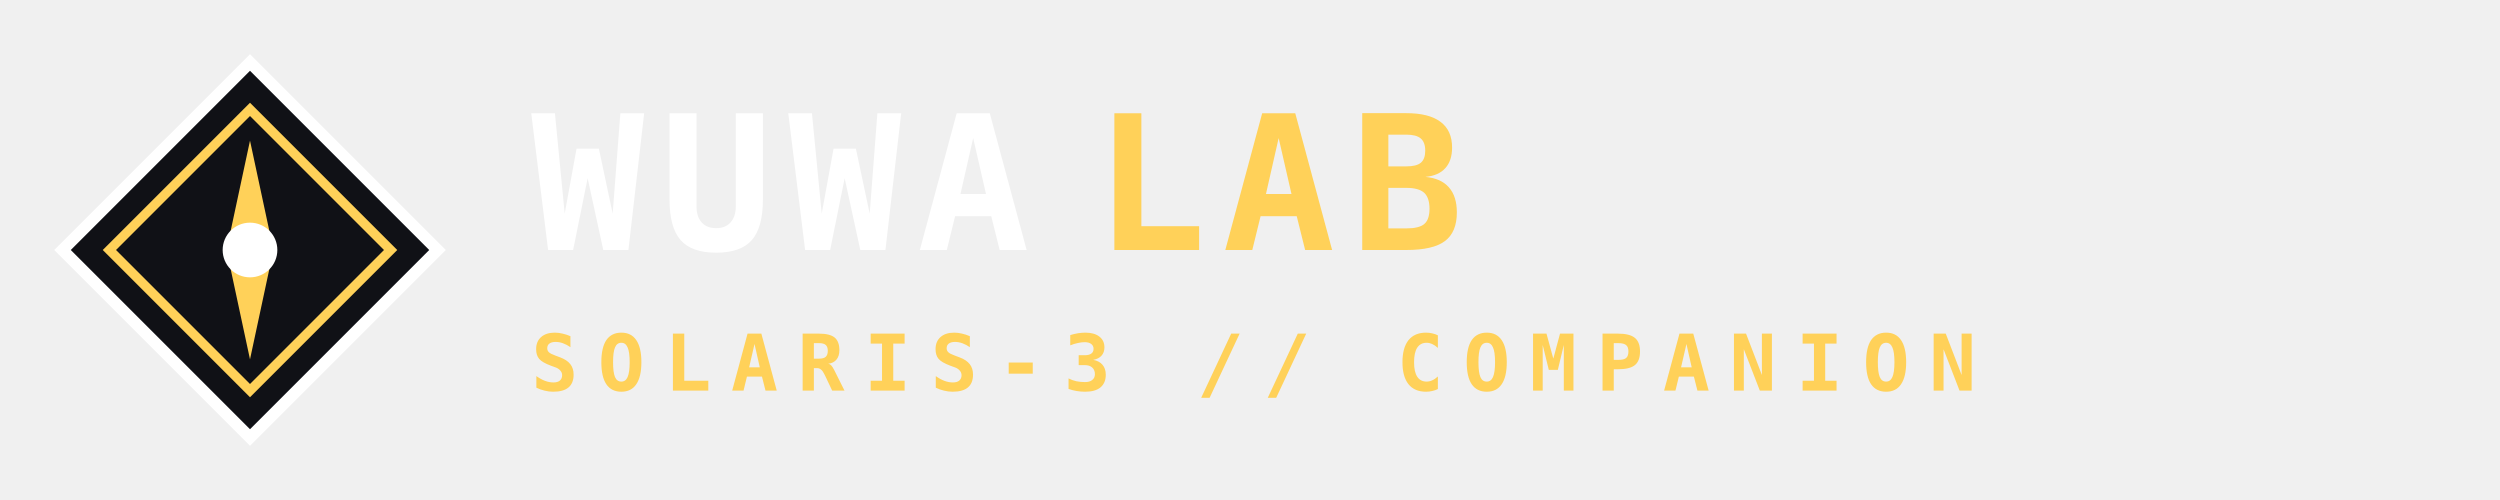
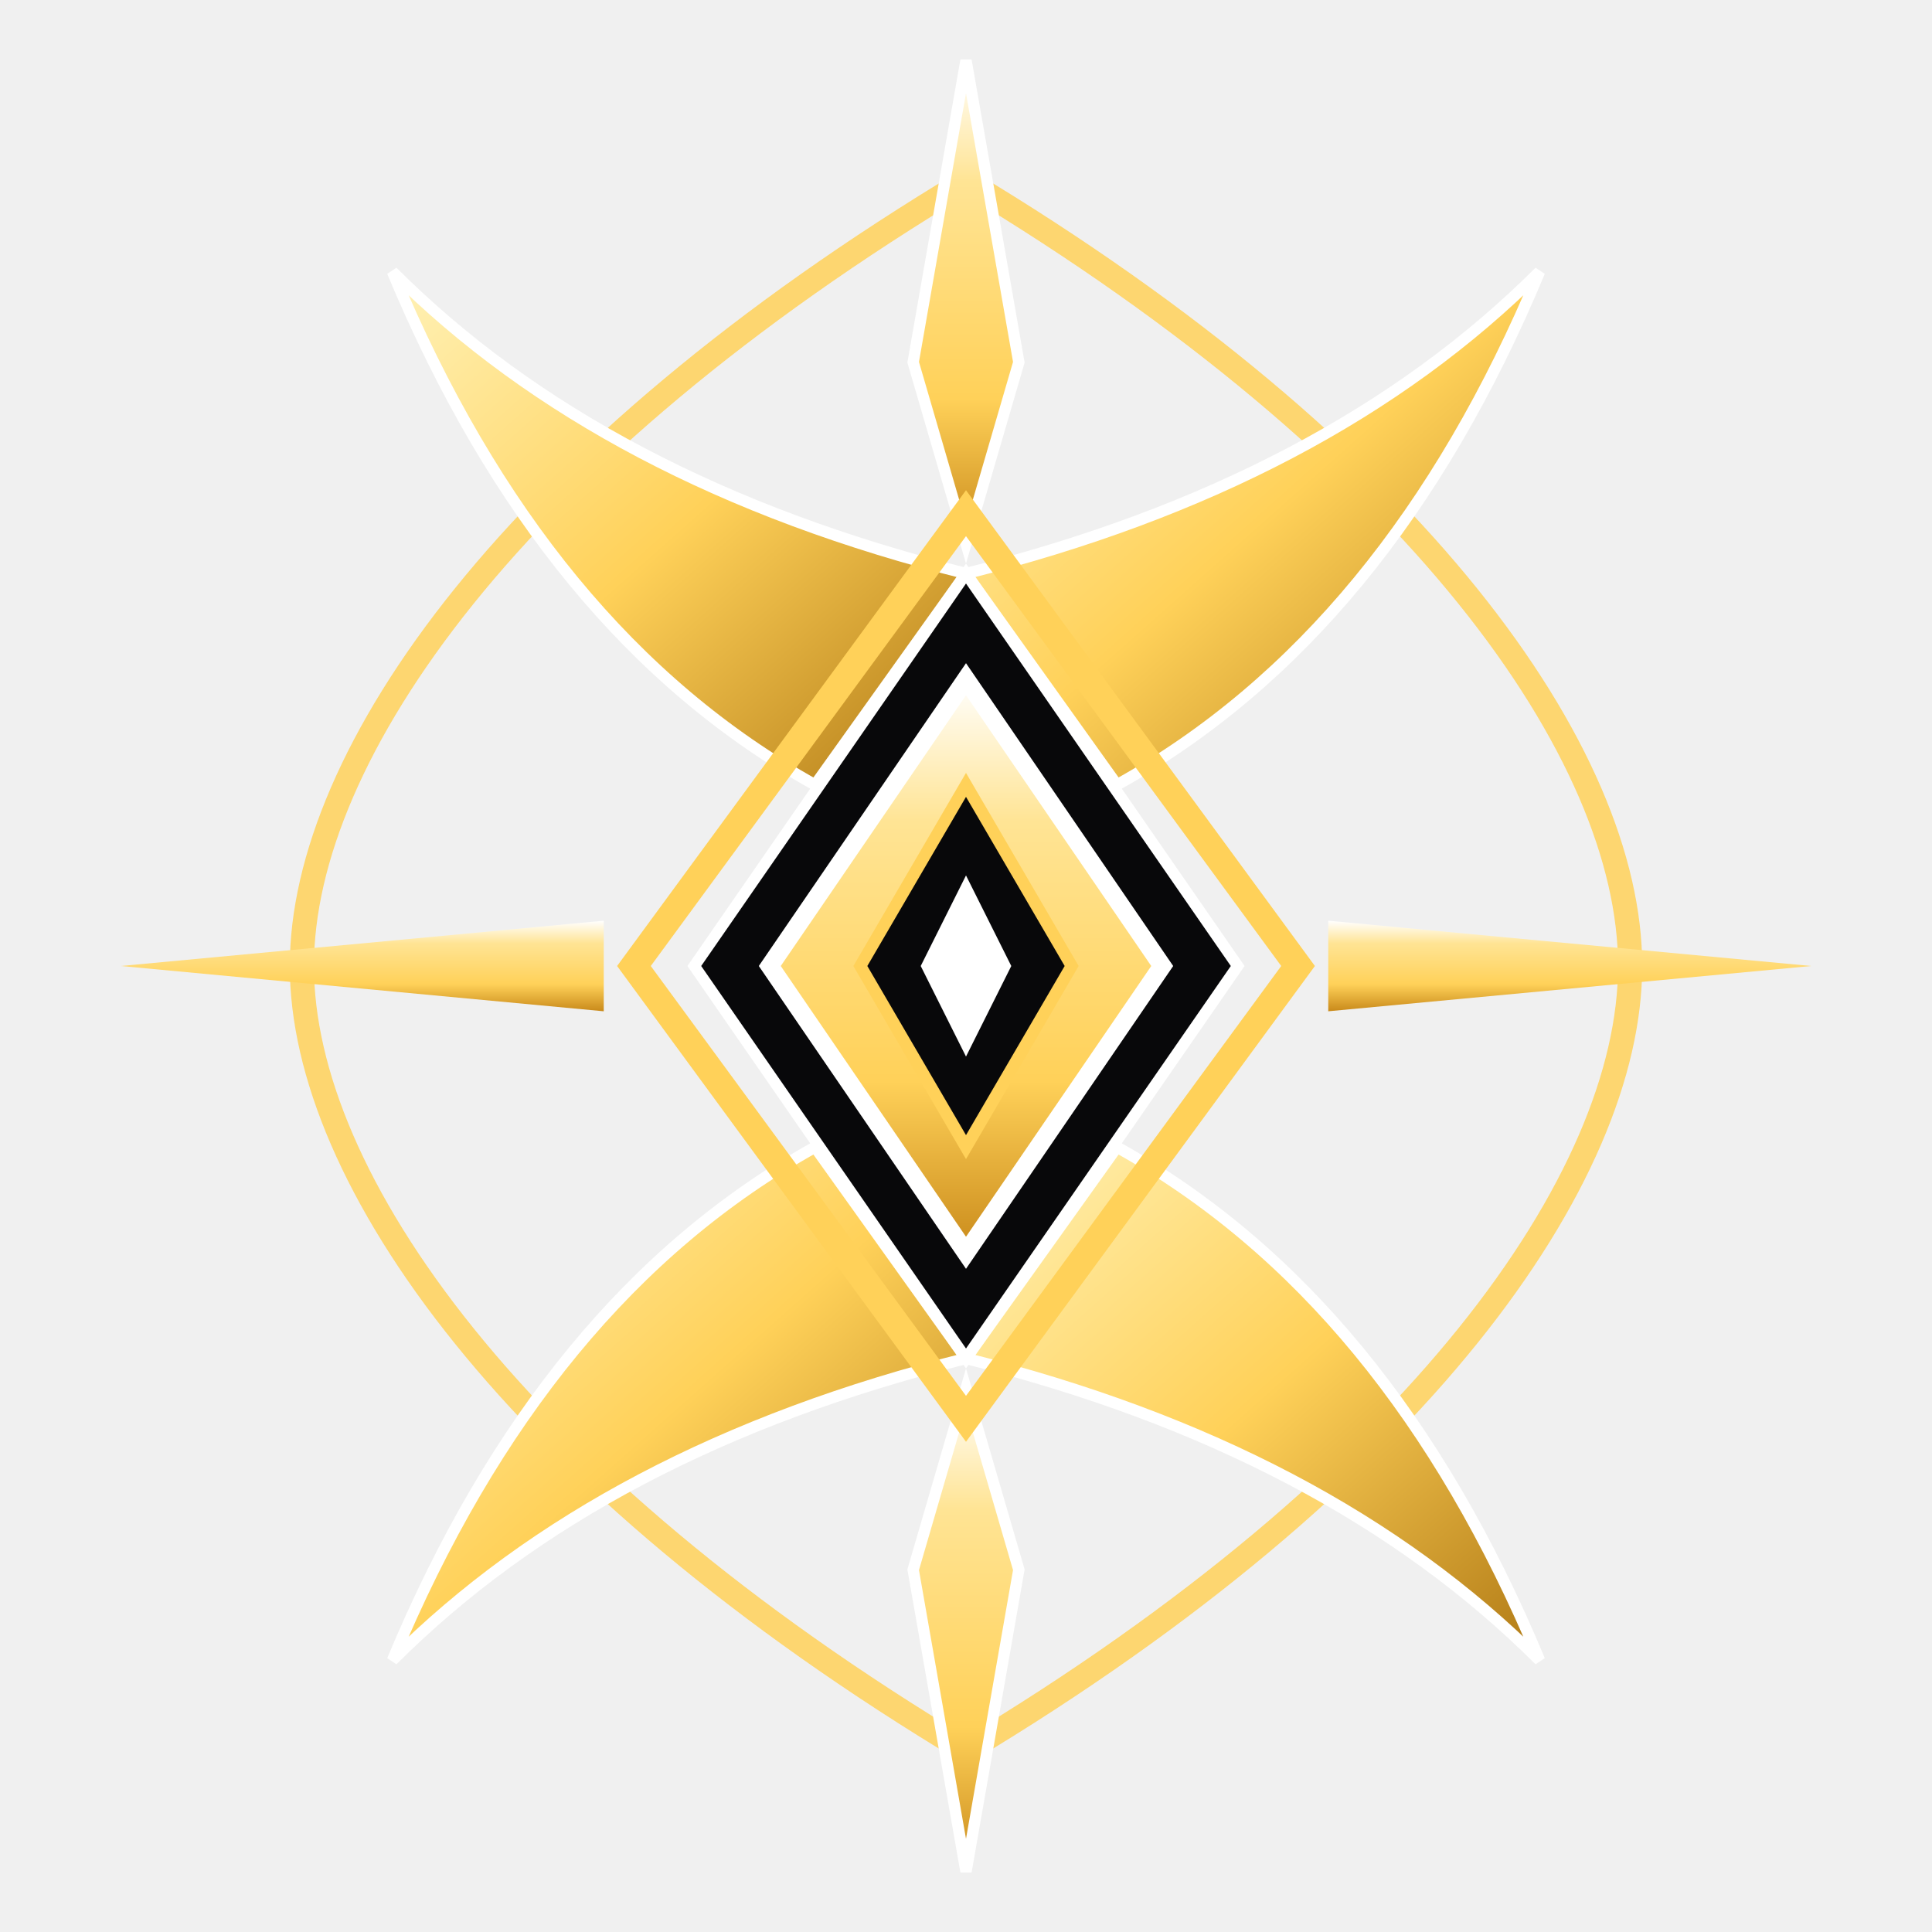
- <svg xmlns="http://www.w3.org/2000/svg" viewBox="0 0 320 64" width="320" height="64">
-   <g transform="translate(6, 6)">
-     <polygon points="26,2 50,26 26,50 2,26" fill="#101116" stroke="#ffffff" stroke-width="1.5" />
-     <polygon points="26,8 44,26 26,44 8,26" fill="none" stroke="#ffd159" stroke-width="1.2" />
-     <polygon points="26,12 29,26 26,32 23,26" fill="#ffd159" />
-     <polygon points="26,40 29,26 26,20 23,26" fill="#ffd159" />
-     <circle cx="26" cy="26" r="3.5" fill="#ffffff" />
-   </g>
-   <text x="68" y="32" font-family="'Space Mono', monospace" font-size="24" font-weight="700" letter-spacing="2" fill="#ffffff">WUWA</text>
-   <text x="140" y="32" font-family="'Space Mono', monospace" font-size="24" font-weight="700" letter-spacing="2" fill="#ffd159">LAB</text>
-   <text x="68" y="50" font-family="'Space Mono', monospace" font-size="10" font-weight="700" letter-spacing="2.5" fill="#ffd159">SOLARIS-3 // COMPANION</text>
+ <svg xmlns="http://www.w3.org/2000/svg" viewBox="0 0 128 128" width="128" height="128" fill="none">
+   <defs>
+     <linearGradient id="wll-gold-core" x1="50%" y1="0%" x2="50%" y2="100%">
+       <stop offset="0%" stop-color="#ffffff" />
+       <stop offset="25%" stop-color="#ffe494" />
+       <stop offset="70%" stop-color="#ffd159" />
+       <stop offset="100%" stop-color="#c98a1a" />
+     </linearGradient>
+     <linearGradient id="wll-gold-wing" x1="0%" y1="0%" x2="100%" y2="100%">
+       <stop offset="0%" stop-color="#fff2b8" />
+       <stop offset="50%" stop-color="#ffd159" />
+       <stop offset="100%" stop-color="#b07914" />
+     </linearGradient>
+   </defs>
+   <path d="M 64 12 C 94 30 108 50 108 64 C 108 78 94 98 64 116" stroke="#ffd159" stroke-width="1.6" stroke-linecap="round" fill="none" opacity="0.85" />
+   <path d="M 64 12 C 34 30 20 50 20 64 C 20 78 34 98 64 116" stroke="#ffd159" stroke-width="1.6" stroke-linecap="round" fill="none" opacity="0.85" />
+   <polygon points="120,64 88,61 88,67" fill="url(#wll-gold-core)" />
+   <polygon points="8,64 40,61 40,67" fill="url(#wll-gold-core)" />
+   <path d="M 64 38 Q 88 32 102 18 Q 92 42 74 52 Z" fill="url(#wll-gold-wing)" stroke="#ffffff" stroke-width="0.75" />
+   <path d="M 64 38 Q 40 32 26 18 Q 36 42 54 52 Z" fill="url(#wll-gold-wing)" stroke="#ffffff" stroke-width="0.75" />
+   <path d="M 64 90 Q 88 96 102 110 Q 92 86 74 76 Z" fill="url(#wll-gold-wing)" stroke="#ffffff" stroke-width="0.75" />
+   <path d="M 64 90 Q 40 96 26 110 Q 36 86 54 76 Z" fill="url(#wll-gold-wing)" stroke="#ffffff" stroke-width="0.75" />
+   <polygon points="64,4 67.5,24 64,36 60.5,24" fill="url(#wll-gold-core)" stroke="#ffffff" stroke-width="0.75" />
+   <polygon points="64,124 67.5,104 64,92 60.5,104" fill="url(#wll-gold-core)" stroke="#ffffff" stroke-width="0.75" />
+   <polygon points="64,34 86,64 64,94 42,64" fill="none" stroke="#ffd159" stroke-width="1.8" />
+   <polygon points="64,38 82,64 64,90 46,64" fill="#08080a" stroke="#ffffff" stroke-width="0.75" />
+   <polygon points="64,45 77,64 64,83 51,64" fill="url(#wll-gold-core)" stroke="#ffffff" stroke-width="1.2" />
+   <polygon points="64,52 71,64 64,76 57,64" fill="#08080a" stroke="#ffd159" stroke-width="0.8" />
+   <polygon points="64,58 67,64 64,70 61,64" fill="#ffffff" />
</svg>
